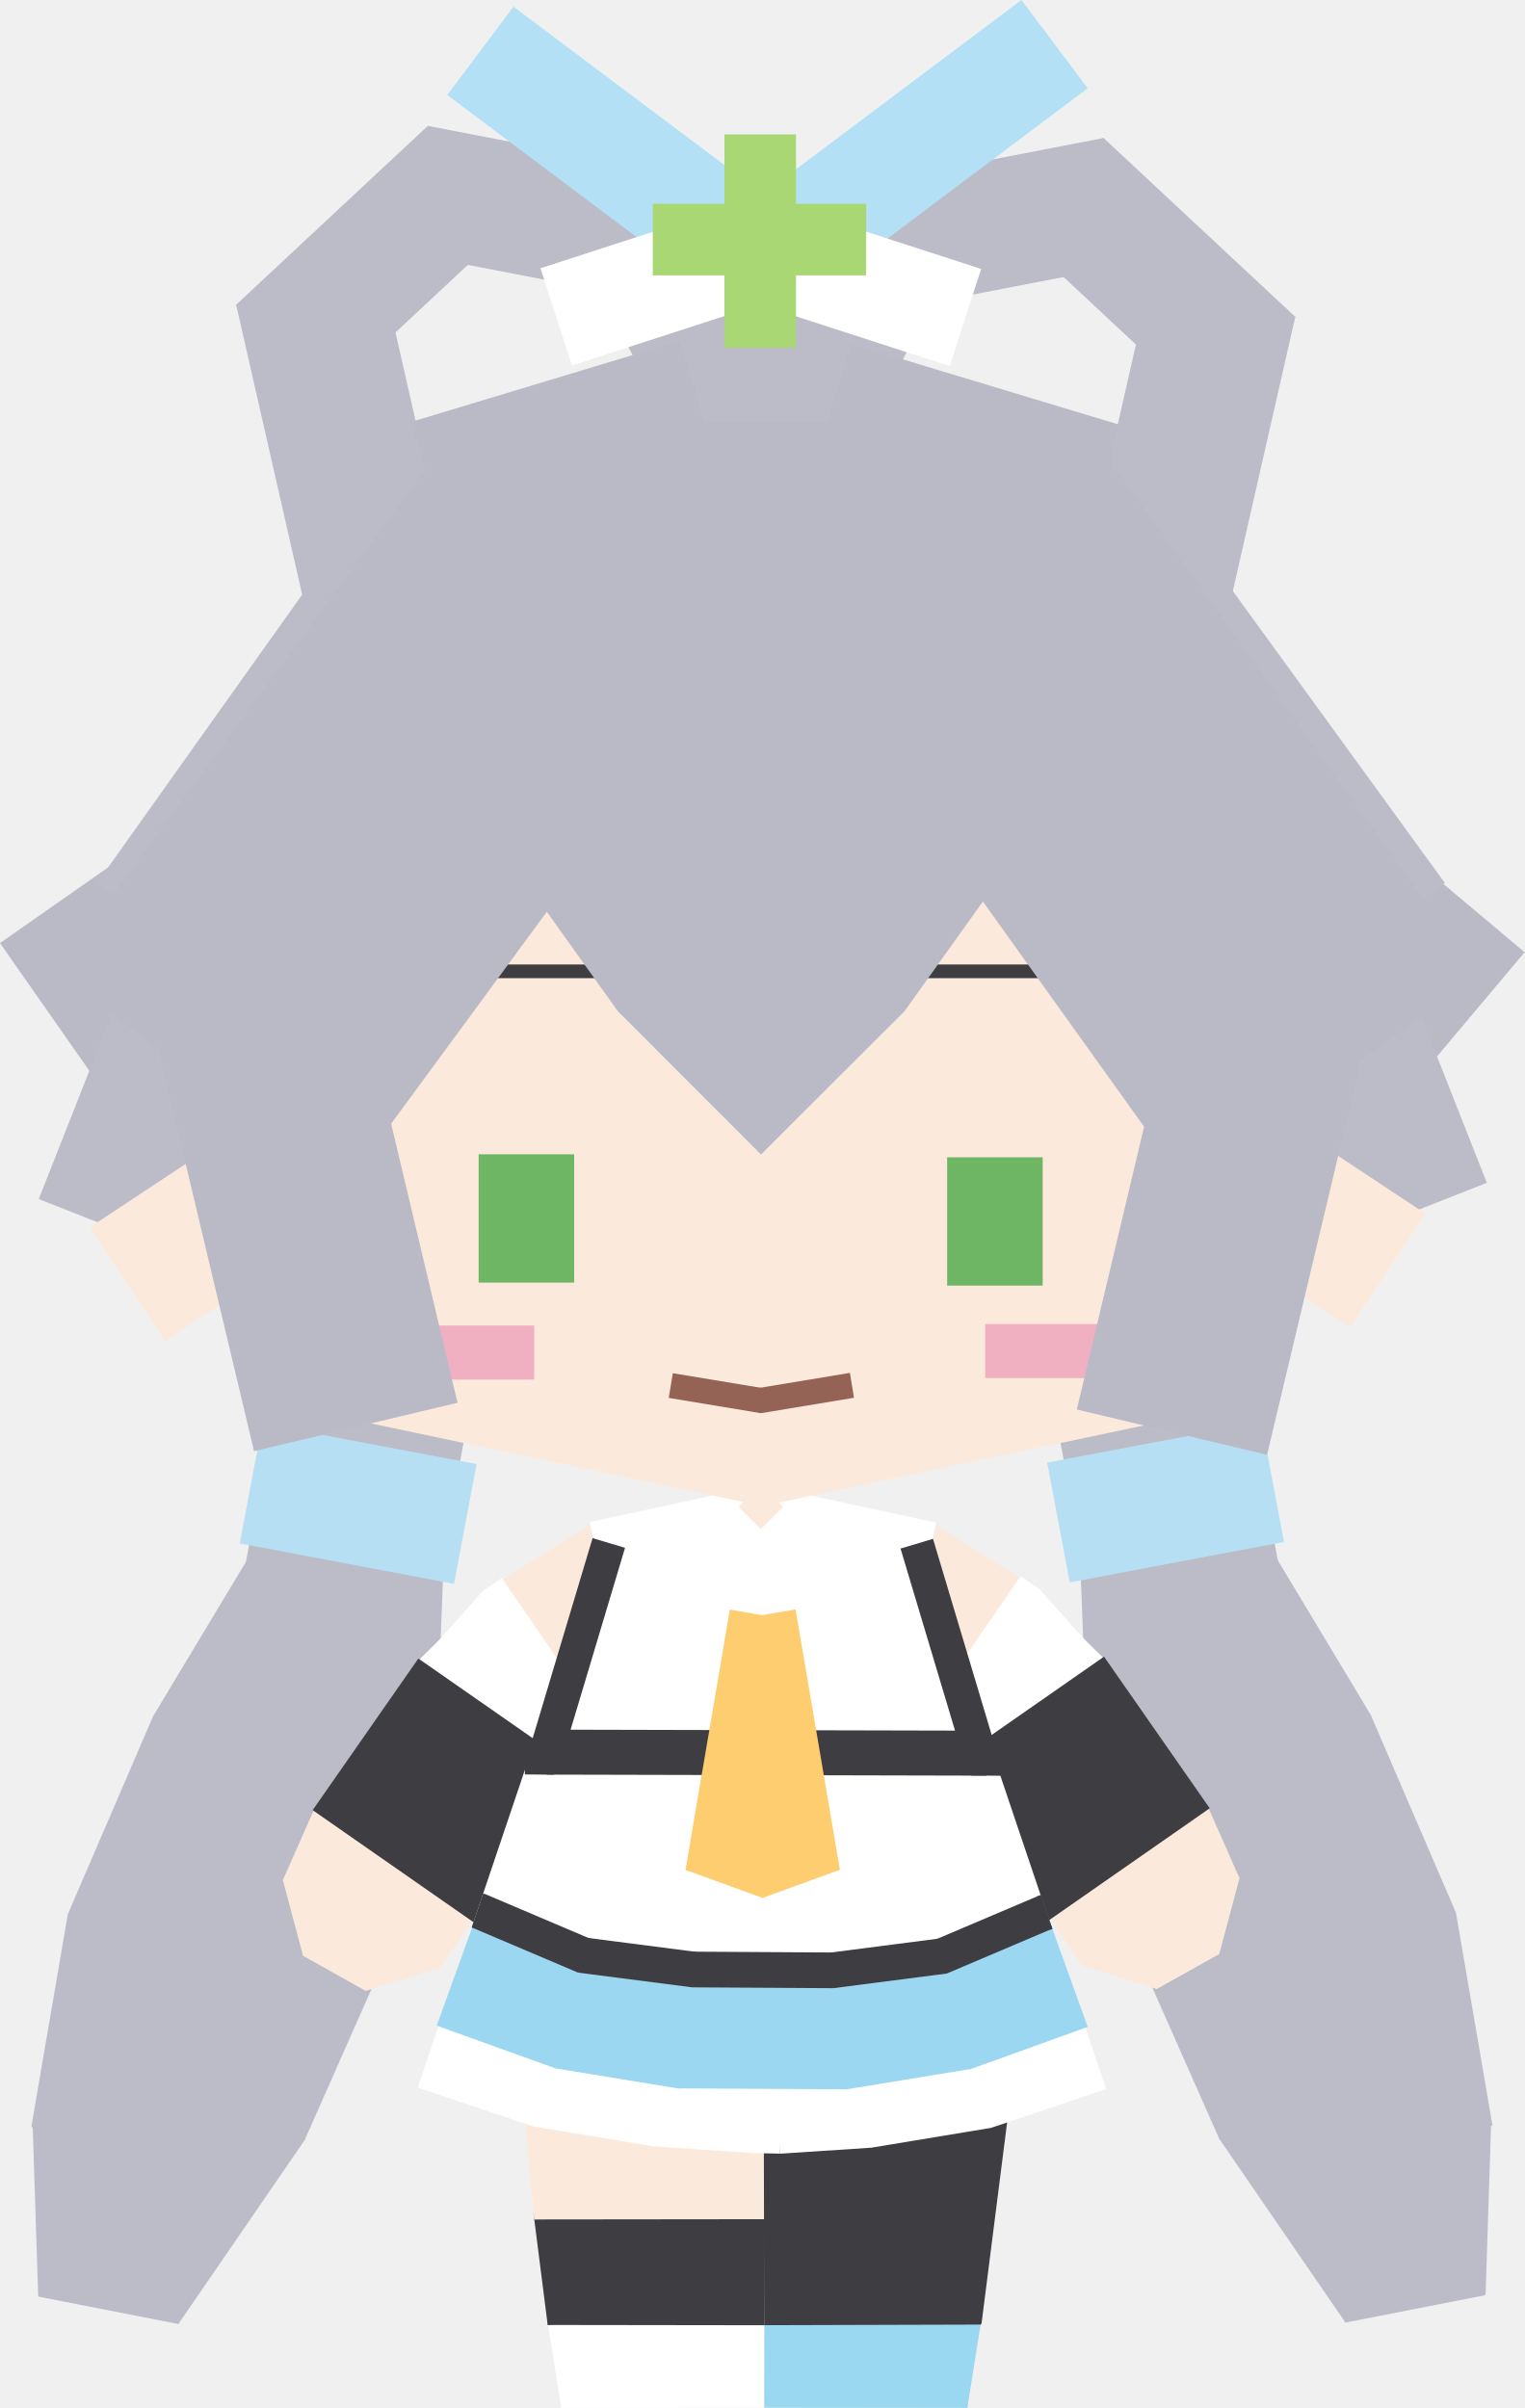
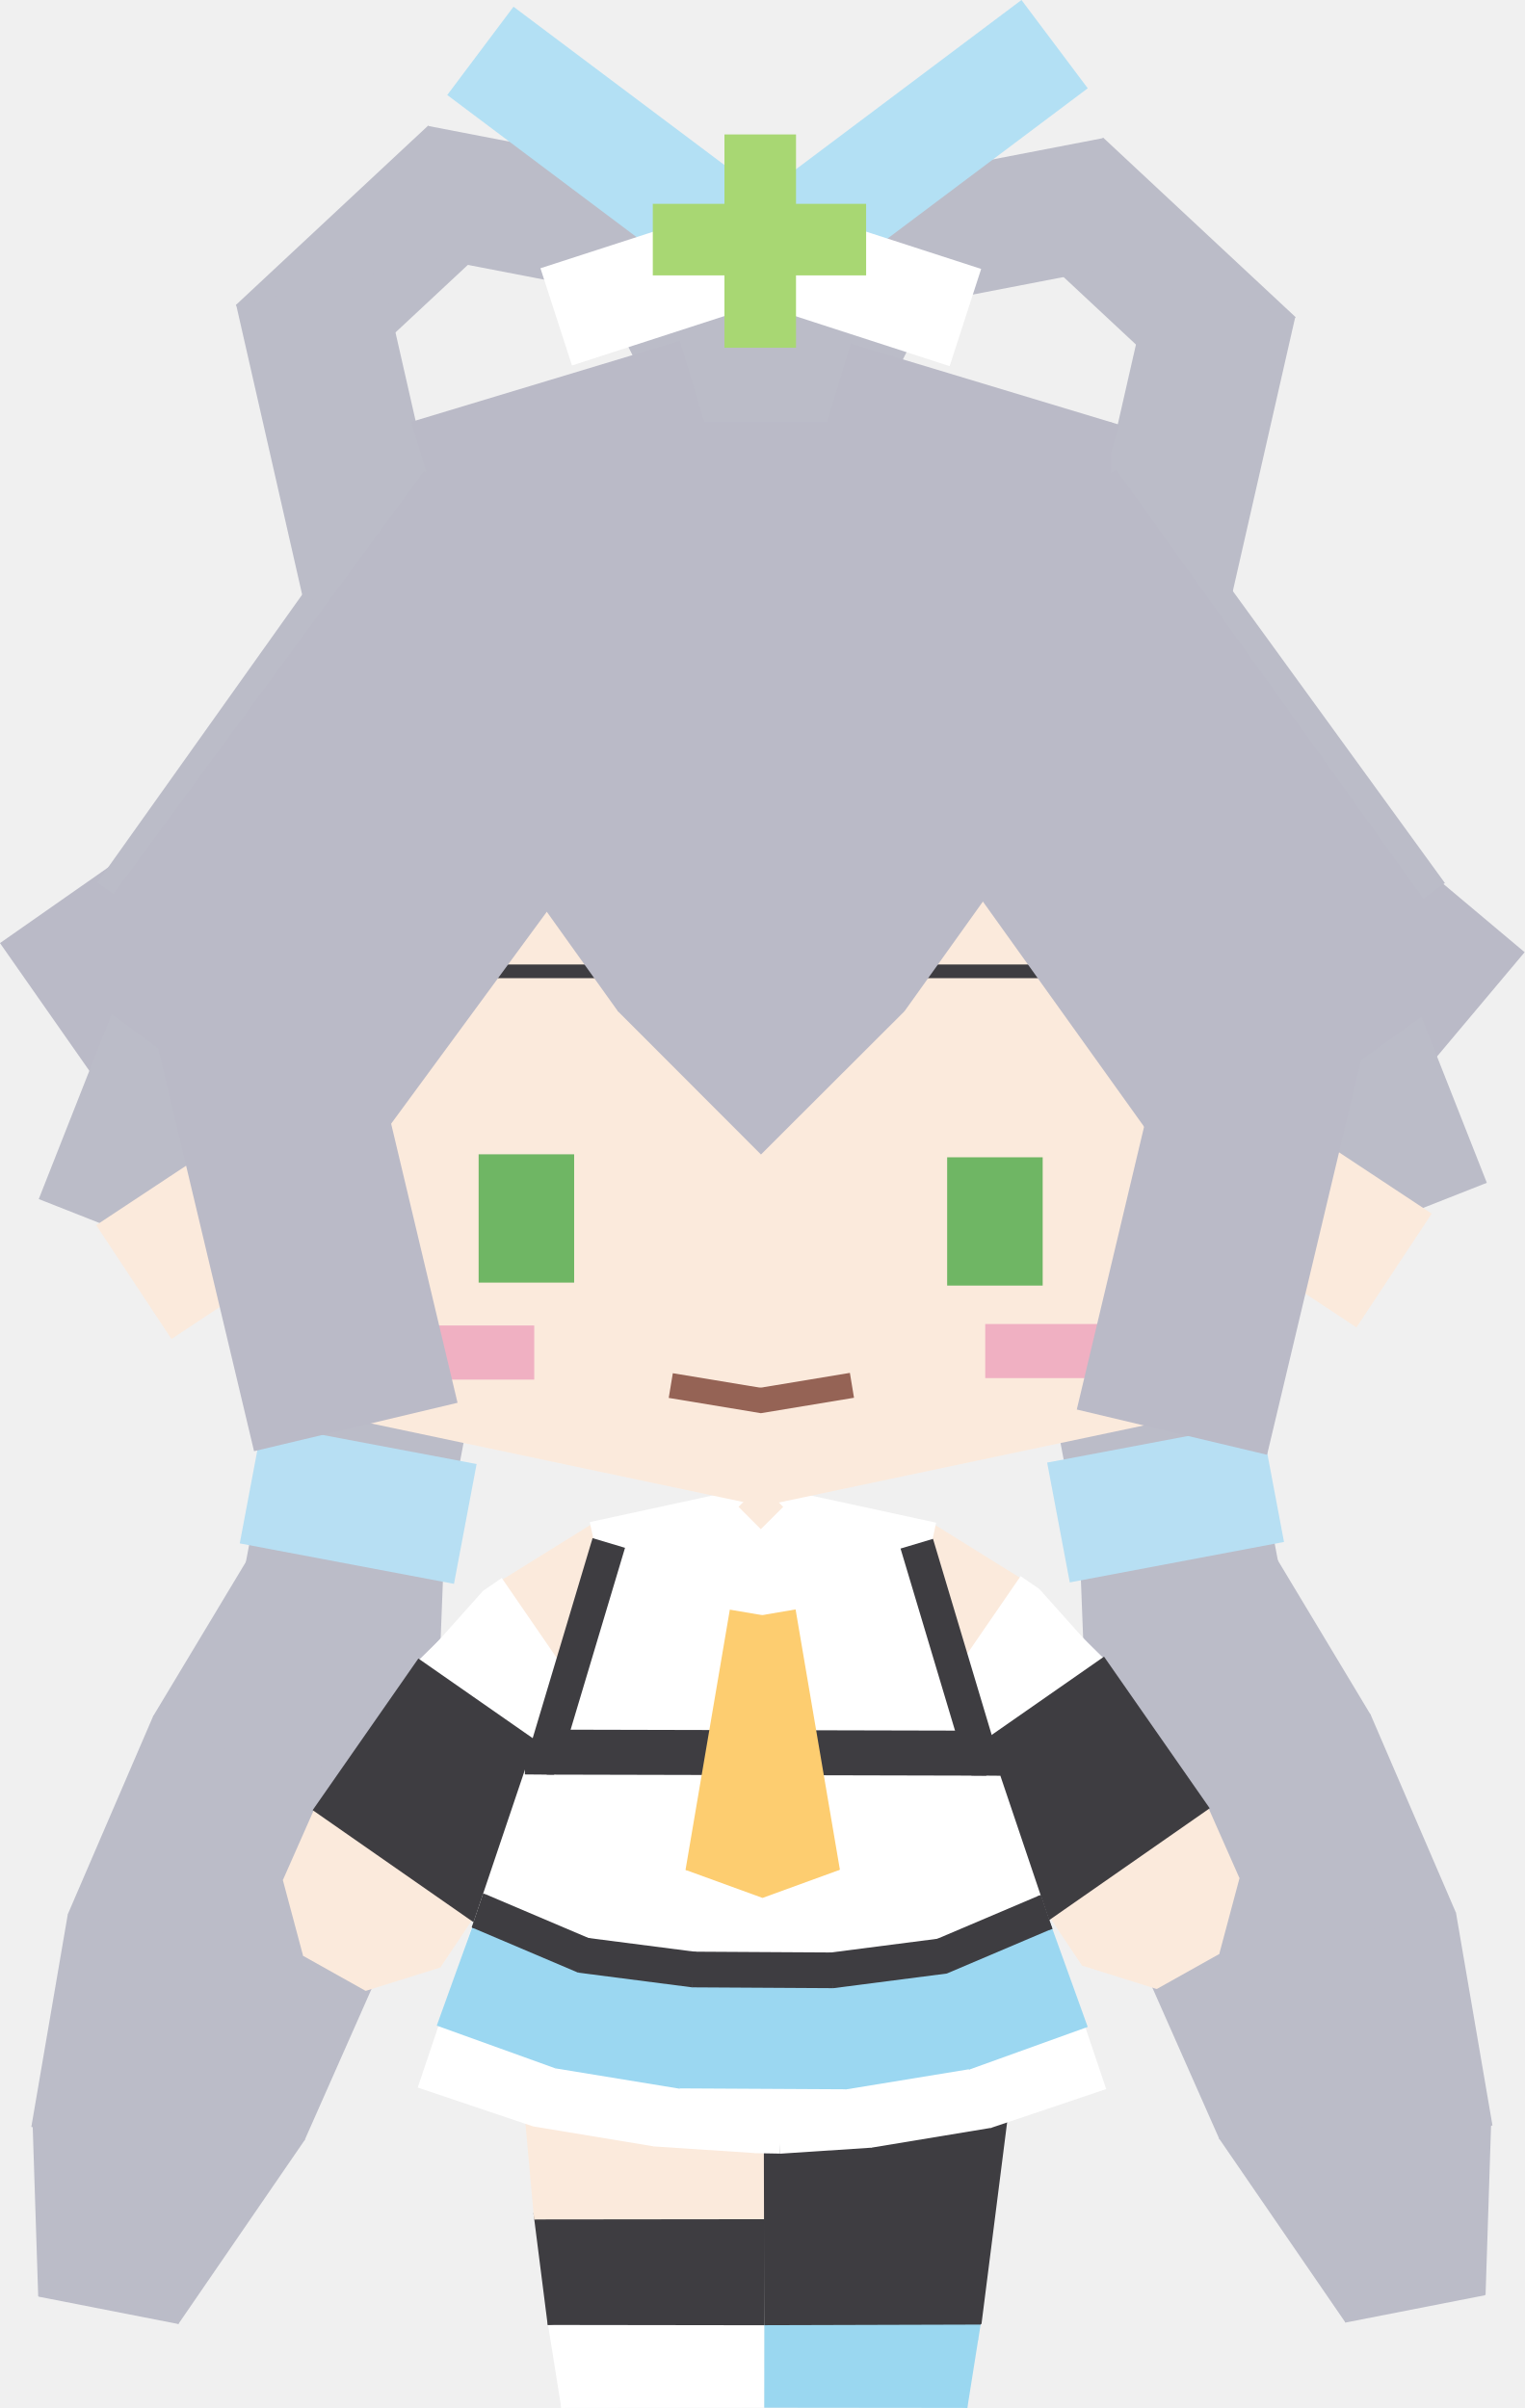
<svg xmlns="http://www.w3.org/2000/svg" width="33.79mm" height="53.378mm" viewBox="0 0 33.79 53.378" version="1.1" id="svg1" xml:space="preserve">
  <defs id="defs1" />
  <g id="layer24" style="display:inline" transform="translate(-15.27188,-42.22058)">
    <g id="layer13" style="display:inline">
      <rect style="display:inline;fill:#bbbcc8;fill-opacity:1;stroke-width:0.169" id="rect3-9-2-1-8-7" width="4.022" height="6.103" x="34.855" y="64.92" transform="rotate(10.69835)" ry="0" />
      <rect style="display:inline;fill:#bbbcc8;fill-opacity:1;stroke-width:0.18" id="rect3-9-2-1-8-7-6" width="4.276" height="6.488" x="34.627" y="70.03" transform="rotate(10.69835)" ry="0" />
      <rect style="display:inline;fill:#bbbcc8;fill-opacity:1;stroke-width:0.135" id="rect3-9-2-1-8-7-6-4" width="3.157" height="4.955" x="32.563" y="83.345" transform="matrix(0.9813435,0.1922629,-0.1792262,0.9838079,0,0)" ry="0" />
      <rect style="display:inline;fill:#bbbcc8;fill-opacity:1;stroke-width:0.135" id="rect3-9-2-1-8-7-6-4-0" width="3.157" height="4.955" x="65.76" y="60.518" transform="matrix(0.816765,0.5769705,-0.5660834,0.824348,0,0)" ry="0" />
      <rect style="display:inline;fill:#bbbcc8;fill-opacity:1;stroke-width:0.135" id="rect3-9-2-1-8-7-6-4-0-8" width="3.157" height="4.955" x="53.266" y="67.389" transform="matrix(0.9090412,0.4167062,-0.404609,0.9144898,0,0)" ry="0" />
      <rect style="display:inline;fill:#bbbcc8;fill-opacity:1;stroke-width:0.135" id="rect3-9-2-1-8-7-6-4-0-8-2" width="3.157" height="4.955" x="36.773" y="73.467" transform="matrix(0.9787513,0.2050507,-0.1920473,0.9813857,0,0)" ry="0" />
      <rect style="display:inline;fill:#bbbcc8;fill-opacity:1;stroke-width:0.092" id="rect3-9-2-1-8-7-6-4-0-8-2-6" width="2.142" height="3.363" x="25.934" y="75.534" transform="matrix(0.99864,0.05213678,-0.0388829,0.9992438,0,0)" ry="0" />
      <rect style="display:inline;fill:#bbbcc8;fill-opacity:1;stroke-width:0.223" id="rect3-9-2-1-8-7-6-4-5" width="5.122" height="8.323" x="40.386" y="71.066" transform="matrix(0.9547713,0.2973412,-0.273938,0.9617474,0,0)" ry="0" />
      <rect style="display:inline;fill:#bbbcc8;fill-opacity:1;stroke-width:0.109" id="rect3-9-2-1-8-7-6-4-5-4" width="2.511" height="4.081" x="57.365" y="53.699" transform="matrix(0.8442494,0.5359505,-0.515175,0.857085,0,0)" ry="0" />
      <rect style="display:inline;fill:#bbbcc8;fill-opacity:1;stroke-width:0.109" id="rect3-9-2-1-8-7-6-4-5-4-8" width="2.821" height="4.792" x="48.908" y="65.123" transform="matrix(0.9084985,0.4178881,-0.3955789,0.918432,0,0)" ry="0" />
      <rect style="display:inline;fill:#bbbcc8;fill-opacity:1;stroke-width:0.109" id="rect3-9-2-1-8-7-6-4-5-4-8-9" width="2.821" height="4.792" x="30.85" y="79.838" transform="matrix(0.9811926,0.1930314,-0.1690141,0.9856136,0,0)" ry="0" />
      <rect style="display:inline;fill:#bbbcc8;fill-opacity:1;stroke-width:0.084" id="rect3-9-2-1-8-7-6-4-5-4-8-9-2" width="2.364" height="3.767" x="13.099" y="89.509" transform="matrix(0.9999683,-0.00796054,0.03237641,0.9994757,0,0)" ry="0" />
      <rect style="opacity:1;fill:#b7dff3;fill-opacity:1;stroke-width:0.271" id="rect7" width="4.832" height="2.703" x="34.412" y="68.582" transform="rotate(10.69464)" />
      <circle style="display:inline;opacity:0;fill:#3e3d41;stroke-width:0.265" id="path1-8" cx="24.411" cy="70.591" r="0.07" />
    </g>
    <g id="layer15" style="display:inline">
      <rect style="display:inline;fill:#bbbcc8;fill-opacity:1;stroke-width:0.169" id="rect3-9-2-1-8-7-4" width="4.022" height="6.103" x="-28.349" y="76.828" transform="matrix(-0.9826181,0.1856383,0.1856383,0.9826181,0,0)" ry="0" />
      <rect style="display:inline;fill:#bbbcc8;fill-opacity:1;stroke-width:0.18" id="rect3-9-2-1-8-7-6-6" width="4.276" height="6.488" x="-28.577" y="81.938" transform="matrix(-0.9826181,0.1856383,0.1856383,0.9826181,0,0)" ry="0" />
      <rect style="display:inline;fill:#bbbcc8;fill-opacity:1;stroke-width:0.135" id="rect3-9-2-1-8-7-6-4-1" width="3.157" height="4.955" x="-30.722" y="95.68" transform="matrix(-0.9813435,0.1922629,0.1792262,0.9838079,0,0)" ry="0" />
      <rect style="display:inline;fill:#bbbcc8;fill-opacity:1;stroke-width:0.135" id="rect3-9-2-1-8-7-6-4-0-82" width="3.157" height="4.955" x="12.718" y="97.603" transform="matrix(-0.816765,0.5769705,0.5660834,0.824348,0,0)" ry="0" />
      <rect style="display:inline;fill:#bbbcc8;fill-opacity:1;stroke-width:0.135" id="rect3-9-2-1-8-7-6-4-0-8-1" width="3.157" height="4.955" x="-5.569" y="94.163" transform="matrix(-0.9090412,0.4167062,0.404609,0.9144898,0,0)" ry="0" />
      <rect style="display:inline;fill:#bbbcc8;fill-opacity:1;stroke-width:0.135" id="rect3-9-2-1-8-7-6-4-0-8-2-1" width="3.157" height="4.955" x="-26.358" y="86.625" transform="matrix(-0.9787513,0.2050507,0.1920473,0.9813857,0,0)" ry="0" />
      <rect style="display:inline;fill:#bbbcc8;fill-opacity:1;stroke-width:0.092" id="rect3-9-2-1-8-7-6-4-0-8-2-6-9" width="2.142" height="3.363" x="-38.34" y="78.856" transform="matrix(-0.99864,0.05213678,0.0388829,0.9992438,0,0)" ry="0" />
      <rect style="display:inline;fill:#bbbcc8;fill-opacity:1;stroke-width:0.223" id="rect3-9-2-1-8-7-6-4-5-7" width="5.122" height="8.323" x="-21.497" y="90.165" transform="matrix(-0.9547713,0.2973412,0.273938,0.9617474,0,0)" ry="0" />
      <rect style="display:inline;fill:#bbbcc8;fill-opacity:1;stroke-width:0.109" id="rect3-9-2-1-8-7-6-4-5-4-6" width="2.511" height="4.081" x="2.208" y="88.153" transform="matrix(-0.8442494,0.5359505,0.515175,0.857085,0,0)" ry="0" />
      <rect style="display:inline;fill:#bbbcc8;fill-opacity:1;stroke-width:0.109" id="rect3-9-2-1-8-7-6-4-5-4-8-2" width="2.821" height="4.792" x="-10.192" y="91.979" transform="matrix(-0.9084985,0.4178881,0.3955789,0.918432,0,0)" ry="0" />
      <rect style="display:inline;fill:#bbbcc8;fill-opacity:1;stroke-width:0.109" id="rect3-9-2-1-8-7-6-4-5-4-8-9-9" width="2.821" height="4.792" x="-32.565" y="92.226" transform="matrix(-0.9811926,0.1930314,0.1690141,0.9856136,0,0)" ry="0" />
      <rect style="display:inline;fill:#bbbcc8;fill-opacity:1;stroke-width:0.084" id="rect3-9-2-1-8-7-6-4-5-4-8-9-2-5" width="2.364" height="3.767" x="-51.201" y="88.965" transform="matrix(-0.9999683,-0.00796054,-0.03237641,0.9994757,0,0)" ry="0" />
      <rect style="fill:#b7dff3;fill-opacity:1;stroke-width:0.271" id="rect7-2" width="4.832" height="2.703" x="-28.792" y="80.486" transform="matrix(-0.9826301,0.1855747,0.1855747,0.9826301,0,0)" />
      <circle style="opacity:0;fill:#3e3d41;stroke-width:0.265" id="path1" cx="39.95" cy="70.591" r="0.07" />
    </g>
    <g id="layer20" transform="translate(-0.2572469,-0.3274052)" style="display:inline">
      <rect style="display:inline;fill:#fbeadc;fill-opacity:1;stroke-width:0.052" id="rect2-7" width="2.181" height="1.737" x="53.988" y="66.485" transform="rotate(23.84642)" />
      <rect style="display:inline;fill:#fbeadc;fill-opacity:1;stroke-width:0.052" id="rect2-7-8" width="2.188" height="1.742" x="-0.68" y="86.996" transform="rotate(-14.95834)" />
      <rect style="display:inline;fill:#fbeadc;fill-opacity:1;stroke-width:0.052" id="rect2-7-5" width="2.181" height="1.737" x="-89.781" y="-3.365" transform="rotate(-107.3988)" />
      <rect style="display:inline;fill:#fbeadc;fill-opacity:1;stroke-width:0.052" id="rect2-7-7" width="2.738" height="2.643" x="79.947" y="16.032" transform="rotate(58.12373)" />
      <rect style="display:inline;fill:#fbeadc;fill-opacity:1;stroke-width:0.052" id="rect2-7-7-3" width="1.888" height="0.737" x="-64.006" y="-53.554" transform="rotate(-150.9124)" />
      <rect style="display:inline;fill:#fbeadc;fill-opacity:1;stroke-width:0.052" id="rect2-7-7-3-8" width="1.447" height="1.229" x="-82.331" y="17.322" transform="rotate(-98.4773)" />
      <rect style="display:inline;fill:#fbeadc;fill-opacity:1;stroke-width:0.052" id="rect2-7-7-0" width="2.738" height="2.643" x="-48.914" y="-70.638" transform="matrix(0.5828557,-0.8125756,-0.8125756,-0.5828557,0,0)" />
      <rect style="display:inline;fill:#ffffff;fill-opacity:1;stroke-width:0.072" id="rect9-6-5-5-3-9-5-3-5-6" width="1.833" height="3.876" x="-38.001" y="73.937" transform="rotate(-44.57185)" ry="0" />
      <rect style="display:inline;fill:#ffffff;fill-opacity:1;stroke-width:0.072" id="rect9-6-5-5-3-9-5-3-5-6-30" width="1.273" height="0.734" x="-52.211" y="68.442" transform="rotate(-56.06203)" ry="0" />
      <rect style="display:inline;fill:#ffffff;fill-opacity:1;stroke-width:0.072" id="rect9-6-5-5-3-9-5-3-5-6-3" width="4.066" height="0.506" x="-83.046" y="-22.48" transform="rotate(-124.5178)" ry="0" />
      <rect style="display:inline;fill:#ffffff;fill-opacity:1;stroke-width:0.095" id="rect9-6-5-5-3-9-5-3-5-6-3-3" width="1.476" height="1.629" x="-72.873" y="-42.195" transform="rotate(-138.2355)" ry="0" />
      <rect style="display:inline;fill:#fbeadc;fill-opacity:1;stroke-width:0.052" id="rect2-7-8-4" width="2.188" height="1.742" x="-68.942" y="-57.532" transform="rotate(-146.2036)" />
      <rect style="display:inline;fill:#fbeadc;fill-opacity:1;stroke-width:0.048" id="rect2-7-8-3" width="1.977" height="1.586" x="-64.07" y="61.397" transform="rotate(-60.74099)" />
      <rect style="display:inline;fill:#3e3d41;fill-opacity:1;stroke-width:0.266" id="rect10-1-49" width="4.353" height="4.097" x="-70.047" y="-54.987" transform="rotate(-145.128)" />
      <ellipse style="display:inline;opacity:0;fill:#9ad7f0;fill-opacity:1;stroke-width:0.265" id="pivot_arm_left" cx="29.735" cy="77.127" transform="translate(0.2572469,0.3274052)" rx="0.152" ry="0.152" />
    </g>
    <g id="layer21" style="display:inline">
      <rect style="display:inline;fill:#fbeadc;fill-opacity:1;stroke-width:0.052" id="rect2-7-1" width="2.181" height="1.737" x="-5.193" y="92.24" transform="matrix(-0.9146325,0.4042864,0.4042864,0.9146325,0,0)" />
      <rect style="display:inline;fill:#fbeadc;fill-opacity:1;stroke-width:0.052" id="rect2-7-8-45" width="2.188" height="1.742" x="-62.939" y="69.98" transform="matrix(-0.9661138,-0.2581166,-0.2581166,0.9661138,0,0)" />
      <rect style="display:inline;fill:#fbeadc;fill-opacity:1;stroke-width:0.052" id="rect2-7-5-6" width="2.181" height="1.737" x="-70.13" y="-64.843" transform="matrix(0.2990213,-0.9542464,-0.9542464,-0.2990213,0,0)" />
      <rect style="display:inline;fill:#fbeadc;fill-opacity:1;stroke-width:0.052" id="rect2-7-7-2" width="2.738" height="2.643" x="45.55" y="70.645" transform="matrix(-0.5280867,0.8491905,0.8491905,0.5280867,0,0)" />
      <rect style="display:inline;fill:#fbeadc;fill-opacity:1;stroke-width:0.052" id="rect2-7-7-3-0" width="1.888" height="0.737" x="-7.425" y="-84.608" transform="matrix(0.8738778,-0.4861457,-0.4861457,-0.8738778,0,0)" />
      <rect style="display:inline;fill:#fbeadc;fill-opacity:1;stroke-width:0.052" id="rect2-7-7-0-5" width="2.738" height="2.643" x="-86.233" y="-17.978" transform="rotate(-125.6517)" />
      <rect style="display:inline;fill:#ffffff;fill-opacity:1;stroke-width:0.072" id="rect9-6-5-5-3-9-5-3-5-6-6" width="1.833" height="3.876" x="-83.72" y="28.378" transform="matrix(-0.7123709,-0.7018032,-0.7018032,0.7123709,0,0)" ry="0" />
      <rect style="display:inline;fill:#ffffff;fill-opacity:1;stroke-width:0.072" id="rect9-6-5-5-3-9-5-3-5-6-30-6" width="1.273" height="0.734" x="-87.938" y="14.69" transform="matrix(-0.558295,-0.8296425,-0.8296425,0.558295,0,0)" ry="0" />
      <rect style="display:inline;fill:#ffffff;fill-opacity:1;stroke-width:0.072" id="rect9-6-5-5-3-9-5-3-5-6-3-6" width="4.066" height="0.506" x="-46.169" y="-75.45" transform="matrix(0.5666618,-0.8239505,-0.8239505,-0.5666618,0,0)" ry="0" />
      <rect style="display:inline;fill:#ffffff;fill-opacity:1;stroke-width:0.095" id="rect9-6-5-5-3-9-5-3-5-6-3-3-7" width="1.476" height="1.629" x="-24.486" y="-84.909" transform="matrix(0.7458884,-0.666071,-0.666071,-0.7458884,0,0)" ry="0" />
      <rect style="display:inline;fill:#fbeadc;fill-opacity:1;stroke-width:0.052" id="rect2-7-8-4-6" width="2.188" height="1.742" x="-15.101" y="-93.126" transform="matrix(0.8310193,-0.5562436,-0.5562436,-0.8310193,0,0)" />
      <rect style="display:inline;fill:#fbeadc;fill-opacity:1;stroke-width:0.048" id="rect2-7-8-3-7" width="1.977" height="1.586" x="-95.294" y="4.909" transform="matrix(-0.4887584,-0.8724192,-0.8724192,0.4887584,0,0)" />
      <rect style="fill:#3e3d41;fill-opacity:1;stroke-width:0.266" id="rect10-1-49-7" width="4.353" height="4.097" x="-16.884" y="-91.586" transform="matrix(0.8204317,-0.5717446,-0.5717446,-0.8204317,0,0)" />
      <ellipse style="opacity:0;fill:#9ad7f0;fill-opacity:1;stroke-width:0.203" id="pivot_arm_right" cx="34.475" cy="77.063" rx="0.13" ry="0.13" />
      <rect style="display:inline;fill:#fbeadc;fill-opacity:1;stroke-width:0.052" id="rect2-7-7-3-8-5" width="1.447" height="1.229" x="71.002" y="45.234" transform="matrix(-0.1474175,0.9890743,0.9890743,0.1474175,0,0)" />
    </g>
    <g id="layer22" style="display:inline">
      <rect style="display:inline;fill:#ffffff;fill-opacity:1;stroke-width:0.078" id="rect9-6-5-5-3-9-5-3-5-6-2" width="1.862" height="4.5" x="-95.625" y="27.583" transform="matrix(-0.00135437,-0.9999991,0.9999995,-0.00103653,0,0)" ry="0" />
      <rect style="display:inline;fill:#ffffff;fill-opacity:1;stroke-width:0.08" id="rect9-6-5-5-3-9-5-3-5-6-2-9" width="1.971" height="1.545" x="-14.35" y="-98.764" transform="matrix(-0.9875956,0.1570186,-0.1568016,-0.9876301,0,0)" ry="0" />
      <rect style="display:inline;fill:#ffffff;fill-opacity:1;stroke-width:0.015" id="rect9-6-5-5-3-9-5-3-5-6-2-9-5" width="0.359" height="0.465" x="-12.737" y="-97.236" transform="matrix(-0.9875956,0.1570186,-0.1568016,-0.9876301,0,0)" ry="0" />
      <rect style="display:inline;fill:#3e3d41;fill-opacity:1;stroke-width:0.212" id="rect10-1-49-4" width="4.799" height="2.358" x="-32.67" y="-93.722" transform="matrix(-0.9999991,-0.00132855,0.00487604,-0.9999881,0,0)" />
      <rect style="display:inline;fill:#3e3d41;fill-opacity:1;stroke-width:0.082" id="rect10-1-49-4-3" width="0.736" height="2.499" x="-16.104" y="-96.348" transform="matrix(-0.9929564,0.1184806,-0.1261135,-0.9920158,0,0)" />
      <rect style="display:inline;fill:#fbeadc;fill-opacity:1;stroke-width:0.103" id="rect2-7-8-3-78" width="5.099" height="2.811" x="26.909" y="88.638" transform="matrix(0.9999994,-0.00110605,0.00234388,0.9999972,0,0)" />
      <rect style="display:inline;fill:#fbeadc;fill-opacity:1;stroke-width:0.04" id="rect2-7-8-3-78-9" width="0.763" height="2.798" x="18.793" y="91.019" transform="matrix(0.9942169,-0.1073911,0.08979925,0.9959599,0,0)" />
      <circle style="display:inline;opacity:0;fill:#9ad7f0;fill-opacity:1;stroke-width:0.265" id="path15" cx="30.1" cy="87.1" r="0.1" />
    </g>
    <g id="layer23" style="display:inline">
      <rect style="display:inline;fill:#9ad7f0;fill-opacity:1;stroke-width:0.078" id="rect9-6-5-5-3-9-5-3-5-6-2-4" width="1.862" height="4.5" x="-95.558" y="-36.84" transform="matrix(0.00135437,-0.9999991,-0.9999995,-0.00103653,0,0)" ry="0" />
      <rect style="display:inline;fill:#9ad7f0;fill-opacity:1;stroke-width:0.08" id="rect9-6-5-5-3-9-5-3-5-6-2-9-53" width="1.971" height="1.545" x="49.276" y="-88.648" transform="matrix(0.9875956,0.1570186,0.1568016,-0.9876301,0,0)" ry="0" />
      <rect style="display:inline;fill:#9ad7f0;fill-opacity:1;stroke-width:0.015" id="rect9-6-5-5-3-9-5-3-5-6-2-9-5-0" width="0.359" height="0.465" x="50.889" y="-87.12" transform="matrix(0.9875956,0.1570186,0.1568016,-0.9876301,0,0)" ry="0" />
      <rect style="display:inline;fill:#3e3d41;fill-opacity:1;stroke-width:0.315" id="rect10-1-49-4-8" width="4.799" height="5.182" x="32.002" y="-93.857" transform="matrix(0.9999957,-0.00291962,-0.00221881,-0.9999975,0,0)" />
      <rect style="display:inline;fill:#3e3d41;fill-opacity:1;stroke-width:0.082" id="rect10-1-49-4-3-9" width="0.841" height="5.168" x="47.711" y="-88.694" transform="matrix(0.9929564,0.1184806,0.1261135,-0.9920158,0,0)" />
      <circle style="opacity:0;fill:#9ad7f0;fill-opacity:1;stroke-width:0.265" id="path16" cx="34.3" cy="87.1" r="0.1" />
    </g>
    <g id="layer18" style="display:inline">
      <g id="layer25" style="display:inline">
        <rect style="display:inline;opacity:1;fill:#ffffff;fill-opacity:1;stroke-width:0.273" id="rect9" width="7.541" height="12.568" x="28.377" y="76.349" />
        <rect style="display:inline;fill:#ffffff;fill-opacity:1;stroke-width:0.06" id="rect9-6" width="3.885" height="1.553" x="11.603" y="80.242" transform="rotate(-12.23386)" />
        <rect style="display:inline;fill:#ffffff;fill-opacity:1;stroke-width:0.06" id="rect9-6-5" width="3.966" height="1.576" x="47.335" y="-68.192" transform="matrix(0.9772908,0.2119024,0.2119024,-0.9772908,0,0)" />
        <rect style="display:inline;fill:#ffffff;fill-opacity:1;stroke-width:0.126" id="rect9-6-5-5" width="11.478" height="3.731" x="-74.668" y="-55.257" transform="matrix(0.3195941,-0.9475545,-0.9475545,-0.3195941,0,0)" />
        <rect style="display:inline;fill:#ffffff;fill-opacity:1;stroke-width:0.126" id="rect9-6-5-5-5" width="11.478" height="3.731" x="83.76" y="-9.406" transform="rotate(71.36162)" />
        <rect style="display:inline;fill:#ffffff;fill-opacity:1;stroke-width:0.072" id="rect9-6-5-5-3-9-5" width="2.702" height="1.385" x="-54.204" y="74.645" transform="matrix(-0.947655,-0.3192962,-0.3192962,0.947655,0,0)" ry="0" />
        <rect style="display:inline;fill:#ffffff;fill-opacity:1;stroke-width:0.072" id="rect9-6-5-5-3-9-5-3" width="2.708" height="1.388" x="-44.021" y="82.347" transform="matrix(-0.9865819,-0.1632672,-0.1632672,0.9865819,0,0)" ry="0" />
        <rect style="display:inline;fill:#ffffff;fill-opacity:1;stroke-width:0.071" id="rect9-6-5-5-3-9-5-3-0" width="2.257" height="1.323" x="-37.852" y="86.324" transform="matrix(-0.9978328,-0.0658009,-0.0658009,0.9978328,0,0)" ry="0" />
        <rect style="display:inline;fill:#ffffff;fill-opacity:1;stroke-width:0.033" id="rect9-6-5-5-3-9-5-3-0-1" width="0.569" height="1.148" x="-32.686" y="88.221" transform="matrix(-0.9998367,-0.01807164,-0.00133288,0.9999991,0,0)" ry="0" />
        <rect style="display:inline;fill:#ffffff;fill-opacity:1;stroke-width:0.072" id="rect9-6-5-5-3-9-5-7" width="2.702" height="1.385" x="6.737" y="95.214" transform="rotate(-18.62037)" ry="0" />
        <rect style="display:inline;fill:#ffffff;fill-opacity:1;stroke-width:0.072" id="rect9-6-5-5-3-9-5-3-5" width="2.702" height="1.385" x="19.455" y="92.884" transform="rotate(-9.396587)" ry="0" />
        <rect style="display:inline;fill:#ffffff;fill-opacity:1;stroke-width:0.072" id="rect9-6-5-5-3-9-5-3-0-3" width="2.039" height="1.574" x="26.57" y="90.335" transform="rotate(-3.772841)" ry="0" />
        <rect style="display:inline;fill:#fbeadc;fill-opacity:1;stroke-width:0.045" id="rect2-3-8-3" height="0.7" x="-31" y="-76.587" transform="matrix(0.7080416,-0.7061707,-0.7061707,-0.7080416,0,0)" width="0.7" />
      </g>
      <g id="layer29" style="display:inline">
        <rect style="opacity:1;fill:#9bd7f1;fill-opacity:1;stroke-width:0.265" id="rect13" width="2.795" height="2.483" x="53.009" y="71.022" transform="rotate(19.81602)" />
        <rect style="display:inline;fill:#9bd7f1;fill-opacity:1;stroke-width:0.265" id="rect13-4" width="2.795" height="2.483" x="41.449" y="79.971" transform="rotate(9.301333)" />
        <rect style="display:inline;fill:#9bd7f1;fill-opacity:1;stroke-width:0.265" id="rect13-7" width="2.795" height="2.483" x="-7.503" y="92.857" transform="matrix(-0.940786,0.339001,0.339001,0.940786,0,0)" />
        <rect style="display:inline;fill:#9bd7f1;fill-opacity:1;stroke-width:0.265" id="rect13-4-05" width="2.795" height="2.483" x="-22.051" y="90.388" transform="matrix(-0.986852,0.1616268,0.1616268,0.986852,0,0)" />
        <rect style="display:inline;fill:#9bd7f1;fill-opacity:1;stroke-width:0.304" id="rect13-4-0" width="3.688" height="2.477" x="31.177" y="85.87" transform="matrix(0.999985,0.00547605,-0.00957788,0.9999541,0,0)" />
      </g>
      <g id="layer26" style="display:inline">
        <rect style="opacity:1;fill:#3e3d41;fill-opacity:1;stroke-width:0.265" id="rect10" width="0.751" height="5.234" x="49.089" y="64.971" transform="rotate(16.65753)" />
        <rect style="display:inline;fill:#3e3d41;fill-opacity:1;stroke-width:0.265" id="rect10-8" width="0.751" height="5.234" x="11.81" y="-88.668" transform="matrix(0.9580352,-0.2866505,-0.2866505,-0.9580352,0,0)" />
        <rect style="display:inline;fill:#3e3d41;fill-opacity:1;stroke-width:0.416" id="rect10-8-1" width="0.997" height="9.744" x="80.497" y="-37.747" transform="matrix(-0.00753584,0.9999716,-0.9999972,-0.00237769,0,0)" />
        <rect style="display:inline;fill:#3e3d41;fill-opacity:1;stroke-width:0.051" id="rect10-8-1-3" width="0.225" height="0.649" x="81.111" y="-27.735" transform="matrix(-0.00222064,0.9999975,-0.9999674,-0.00806874,0,0)" />
        <rect style="display:inline;fill:#3e3d41;fill-opacity:1;stroke-width:0.052" id="rect10-8-1-3-8" width="0.237" height="0.649" x="81.027" y="-37.623" transform="matrix(-0.00210727,0.9999978,-0.9999638,-0.00850279,0,0)" />
        <rect style="display:inline;fill:#3e3d41;fill-opacity:1;stroke-width:0.266" id="rect10-1" width="0.797" height="2.559" x="-68.116" y="56.906" transform="rotate(-66.97492)" />
        <rect style="display:inline;fill:#3e3d41;fill-opacity:1;stroke-width:0.043" id="rect10-1-6" width="0.07" height="0.794" x="-51.662" y="-72.22" transform="rotate(-161.3082)" />
        <rect style="display:inline;fill:#3e3d41;fill-opacity:1;stroke-width:0.043" id="rect10-1-6-3" width="0.07" height="0.794" x="-9.328" y="92.071" transform="matrix(-0.9472563,0.3204771,0.3204771,0.9472563,0,0)" />
        <rect style="display:inline;fill:#3e3d41;fill-opacity:1;stroke-width:0.265" id="rect10-1-4" width="0.791" height="2.541" x="-81.65" y="38.847" transform="rotate(-82.65161)" />
        <rect style="display:inline;fill:#3e3d41;fill-opacity:1;stroke-width:0.294" id="rect10-1-4-5" width="0.791" height="3.136" x="-86.094" y="31.37" transform="matrix(0.00889827,-0.9999604,0.9999829,0.00584227,0,0)" />
        <rect style="display:inline;fill:#3e3d41;fill-opacity:1;stroke-width:0.265" id="rect10-1-9" width="0.791" height="2.541" x="-93.3" y="-2.286" transform="matrix(-0.3911339,-0.9203338,-0.9203338,0.3911339,0,0)" />
        <rect style="display:inline;fill:#3e3d41;fill-opacity:1;stroke-width:0.265" id="rect10-1-4-2" width="0.791" height="2.541" x="-89.899" y="-24.968" transform="matrix(-0.1279023,-0.9917868,-0.9917868,0.1279023,0,0)" />
      </g>
      <g id="layer27" style="display:inline">
        <g id="layer3" style="display:inline">
          <rect style="display:inline;fill:#fdcd70;fill-opacity:1;stroke-width:0.173" id="rect11-2" width="1.28" height="5.851" x="18.085" y="82.314" transform="rotate(-9.661328)" />
          <rect style="display:inline;fill:#fdcd70;fill-opacity:1;stroke-width:0.173" id="rect11-2-8" width="1.28" height="5.851" x="44.075" y="-77.37" transform="matrix(0.985817,0.167824,0.167824,-0.985817,1.2083334e-7,5.6250001e-7)" />
          <rect style="display:inline;fill:#fdcd70;fill-opacity:1;stroke-width:0.117" id="rect11-2-8-4" width="1.28" height="2.664" x="34.348" y="-83.643" transform="matrix(0.9999748,0.00709015,0.03420023,-0.999415,1.2083334e-7,5.6250001e-7)" />
          <rect style="display:inline;fill:#fdcd70;fill-opacity:1;stroke-width:0.077" id="rect11-2-8-4-2" width="0.842" height="1.815" x="89.403" y="-1.049" transform="matrix(0.3674213,0.9300546,0.9396747,-0.3420693,1.2083334e-7,5.6250001e-7)" />
          <rect style="display:inline;fill:#fdcd70;fill-opacity:1;stroke-width:0.077" id="rect11-2-8-4-2-7" width="0.84" height="1.81" x="-68.227" y="59.103" transform="matrix(0.3674213,-0.9300546,0.9396747,0.3420693,1.2083334e-7,5.6250001e-7)" />
          <circle style="opacity:0;fill:#3e3d41;stroke-width:0.265" id="path2" cx="32.159" cy="-77.758" transform="scale(1,-1)" r="0.1" />
        </g>
        <rect style="display:none;opacity:1;fill:#3e3d41;fill-opacity:1;stroke-width:0.176" id="rect11" width="1.329" height="1.959" x="13.315" y="81.329" transform="rotate(-12.67931)" />
        <rect style="display:none;fill:#3e3d41;fill-opacity:1;stroke-width:0.176" id="rect11-5" width="1.329" height="1.959" x="48.066" y="-69.181" transform="matrix(0.9756139,0.2194939,0.2194939,-0.9756139,1.2083334e-7,5.6250001e-7)" />
      </g>
    </g>
    <g id="layer2" style="display:inline">
      <g id="layer4" style="display:inline">
        <g id="layer16">
          <rect style="display:inline;fill:#bbbcc8;fill-opacity:1;stroke-width:0.186" id="rect3-8" width="3.716" height="13.29" x="30.306" y="51.745" />
          <rect style="display:inline;fill:#bbbcc8;fill-opacity:1;stroke-width:0.084" id="rect3-8-2" width="3" x="-27.062" y="68.884" transform="rotate(-45.3867)" height="3" />
          <rect style="opacity:1;fill:#b7dff3;fill-opacity:1;stroke-width:0.265" id="rect8" width="4.256" height="2.432" x="30.028" y="64.592" />
        </g>
        <rect style="fill:#babac7;fill-opacity:1;stroke-width:0.128" id="rect1-7-3" width="4.635" height="11.767" x="60.478" y="11.908" transform="rotate(55.02168)" />
        <rect style="fill:#babac7;fill-opacity:1;stroke-width:0.128" id="rect1-7-8" width="4.85" height="11.961" x="-21.778" y="66.34" transform="rotate(-49.96539)" ry="0" />
        <rect style="opacity:1;fill:#bbbcc8;fill-opacity:1;stroke-width:0.484" id="rect3" width="15.222" height="22.025" x="24.618" y="51.585" />
        <rect style="display:inline;fill:#bbbcc8;fill-opacity:1;stroke-width:0.236" id="rect3-1" width="7.687" height="10.341" x="-26.376" y="62.631" transform="rotate(-38.36211)" />
        <rect style="display:inline;fill:#bbbcc8;fill-opacity:1;stroke-width:0.236" id="rect3-1-2" width="7.687" height="10.341" x="69.18" y="-33.105" transform="matrix(0.7841041,0.6206294,0.6206294,-0.7841041,0,0)" />
        <rect style="display:inline;fill:#bbbcc8;fill-opacity:1;stroke-width:0.231" id="rect3-9" width="6.095" height="12.44" x="50.015" y="27.801" transform="rotate(35.42549)" />
        <rect style="display:inline;fill:#bbbcc8;fill-opacity:1;stroke-width:0.231" id="rect3-9-2" width="6.095" height="12.44" x="-4.138" y="-77.792" transform="matrix(0.8091406,-0.5876151,-0.5876151,-0.8091406,0,0)" />
        <rect style="display:inline;fill:#bbbcc8;fill-opacity:1;stroke-width:0.231" id="rect3-9-2-1" width="5.503" height="7.362" x="14.259" y="-81.358" transform="matrix(0.9303091,-0.3667765,-0.3667765,-0.9303091,0,0)" ry="0" />
        <rect style="display:inline;fill:#bbbcc8;fill-opacity:1;stroke-width:0.231" id="rect3-9-2-1-4" width="5.503" height="7.362" x="40.241" y="50.727" transform="rotate(21.51695)" ry="0" />
        <g id="layer7" style="display:inline">
          <rect style="display:inline;fill:#bbbcc8;fill-opacity:1;stroke-width:0.108" id="rect3-9-29" width="2.858" height="5.833" x="49.798" y="12.595" transform="rotate(46.98429)" />
          <rect style="display:inline;fill:#bbbcc8;fill-opacity:1;stroke-width:0.108" id="rect3-9-29-3" width="2.858" height="5.833" x="39.505" y="-38.68" transform="rotate(100.9227)" />
          <rect style="display:inline;fill:#bbbcc8;fill-opacity:1;stroke-width:0.108" id="rect3-9-29-3-2" width="2.858" height="5.833" x="-6.442" y="-60.736" transform="rotate(153.2253)" />
          <rect style="display:inline;fill:#bbbcc8;fill-opacity:1;stroke-width:0.125" id="rect3-9-29-8" width="3.307" height="6.749" x="-12.426" y="-59.06" transform="rotate(167.1711)" />
          <rect style="display:inline;fill:#bbbcc8;fill-opacity:1;stroke-width:0.108" id="rect3-9-29-7" width="2.858" height="5.833" x="6.003" y="59.928" transform="matrix(-0.6821989,0.7311667,0.7311667,0.6821989,0,0)" />
          <rect style="display:inline;fill:#bbbcc8;fill-opacity:1;stroke-width:0.108" id="rect3-9-29-3-26" width="2.858" height="5.833" x="51.988" y="24.587" transform="matrix(0.1894838,0.9818839,0.9818839,-0.1894838,0,0)" />
          <rect style="display:inline;fill:#bbbcc8;fill-opacity:1;stroke-width:0.108" id="rect3-9-29-3-2-0" width="2.858" height="5.833" x="51.251" y="-31.927" transform="matrix(0.8927847,0.4504837,0.4504837,-0.8927847,0,0)" />
          <rect style="display:inline;fill:#bbbcc8;fill-opacity:1;stroke-width:0.125" id="rect3-9-29-8-1" width="3.307" height="6.749" x="50.509" y="-45.004" transform="matrix(0.9750374,0.2220405,0.2220405,-0.9750374,0,0)" />
          <g id="layer8">
            <g id="layer9" style="display:inline">
              <rect style="display:inline;fill:#b3e0f4;fill-opacity:1;stroke-width:0.375" id="rect4-4-1-1" width="2.447" height="6.741" x="-20.333" y="-53.492" transform="matrix(0.6003065,-0.79977,-0.79977,-0.6003065,1.2083334e-7,5.6250001e-7)" />
              <ellipse style="display:inline;fill:#3e3d41;stroke-width:0.097" id="path4-23" cx="32.039" cy="47.526" rx="0.098" ry="0.014" />
            </g>
            <g id="layer12">
              <rect style="display:inline;fill:#b3e0f4;fill-opacity:1;stroke-width:0.375" id="rect4-4-1" width="2.447" height="6.741" x="56.525" y="-4.975" transform="rotate(53.10815)" />
              <ellipse style="display:inline;fill:#3e3d41;stroke-width:0.097" id="path4-2" cx="32.039" cy="47.526" rx="0.098" ry="0.014" />
            </g>
            <g id="layer14">
              <rect style="display:inline;fill:#ffffff;fill-opacity:1;stroke-width:0.375" id="rect4-4-1-1-3-8" width="2.265" height="4.816" x="34.418" y="-50.072" transform="rotate(107.9619)" />
              <ellipse style="display:inline;fill:#3e3d41;stroke-width:0.097" id="path4-1" cx="32.039" cy="47.526" rx="0.098" ry="0.014" />
            </g>
            <g id="layer17">
              <rect style="display:inline;fill:#ffffff;fill-opacity:1;stroke-width:0.375" id="rect4-4-1-1-3" width="2.265" height="4.816" x="-56.488" y="-15.884" transform="matrix(-0.3083838,-0.951262,-0.951262,0.3083838,1.2083334e-7,5.6250001e-7)" />
              <ellipse style="opacity:1;fill:#3e3d41;stroke-width:0.097" id="path4" cx="32.182" cy="47.536" rx="0.098" ry="0.014" />
            </g>
            <rect style="display:inline;opacity:1;fill:#a8d773;fill-opacity:1;stroke-width:0.265" id="rect4" width="1.586" height="4.728" x="31.328" y="45.201" />
            <rect style="display:inline;fill:#a8d773;fill-opacity:1;stroke-width:0.265" id="rect4-4" width="1.586" height="4.728" x="46.739" y="-34.468" transform="rotate(90)" />
          </g>
        </g>
      </g>
      <g id="layer5" transform="matrix(2.076271,0,0,1.352423,-30.62358,25.92379)" style="display:inline">
        <g id="layer6" transform="matrix(0.4816327,0,0,0.7394137,14.74931,-19.1684)">
-           <rect style="display:inline;fill:#fbeadc;fill-opacity:1;stroke-width:0.08" id="rect2-6" width="2.988" height="3.025" x="-23.893" y="67.432" transform="rotate(-33.47452)" />
+           <rect style="display:inline;fill:#fbeadc;fill-opacity:1;stroke-width:0.08" id="rect2-6" width="2.988" height="3.025" x="-23.75" y="67.47" transform="rotate(-33.47452)" />
        </g>
        <g id="layer33">
-           <rect style="display:inline;fill:#fbeadc;fill-opacity:1;stroke-width:0.08" id="rect2-6-6" width="2.988" height="3.025" x="74.228" y="-34.834" transform="matrix(0.4017448,0.4078355,0.2656523,-0.616768,14.74931,-19.1684)" />
+           <rect style="display:inline;fill:#fbeadc;fill-opacity:1;stroke-width:0.049" id="rect2-6-6" width="1.711" height="2.031" x="48.998" y="2.524" transform="matrix(0.7017671,0.7124064,0.3955832,-0.9184302,0,0)" />
        </g>
        <rect style="display:inline;fill:#fbeadc;fill-opacity:1;stroke-width:0.233" id="rect2" width="8.873" height="8.72" x="25.956" y="26.575" />
        <rect style="display:inline;fill:#fbeadc;fill-opacity:1;stroke-width:0.068" id="rect2-3" width="4.527" height="1.443" x="30.994" y="24.581" transform="matrix(0.9512631,0.3083806,-0.1362616,0.9906729,0,0)" />
        <rect style="display:inline;fill:#fbeadc;fill-opacity:1;stroke-width:0.071" id="rect2-3-8" width="4.748" height="1.513" x="25.346" y="-44.971" transform="matrix(0.9512631,-0.3083806,-0.1362616,-0.9906729,0,0)" />
        <g id="layer11" transform="matrix(0.4816327,0,0,0.7394137,14.74931,-19.1684)" style="display:inline">
          <rect style="opacity:1;fill:#f0b0c2;fill-opacity:1;stroke-width:0.262" id="rect6" width="2.795" height="1.199" x="37.108" y="-72.769" transform="scale(1,-1)" />
          <rect style="fill:#f0b0c2;fill-opacity:1;stroke-width:0.262" id="rect6-1" width="2.795" height="1.199" x="24.317" y="-72.802" transform="scale(1,-1)" />
        </g>
        <g id="layer30" style="display:inline">
          <rect style="display:inline;fill:#6fb664;fill-opacity:1;stroke-width:0.351" id="rect6-1-4" width="2.117" height="2.844" x="25.88" y="-70.652" transform="matrix(0.4816326,0,0,-0.7394137,14.74931,-19.1684)" />
        </g>
        <g id="layer31" style="display:inline">
          <rect style="display:inline;fill:#6fb664;fill-opacity:1;stroke-width:0.351" id="rect6-1-4-9" width="2.117" height="2.844" x="36.264" y="67.874" transform="matrix(0.4816326,0,0,0.7394137,14.74931,-19.1684)" />
        </g>
        <g id="layer10" transform="matrix(0.4816327,0,0,0.7394137,14.74931,-19.1684)">
          <rect style="opacity:1;fill:#956355;fill-opacity:1;stroke-width:0.153" id="rect5" width="2.091" height="0.559" x="19.68" y="77.252" transform="rotate(-9.409625)" />
          <rect style="fill:#956355;fill-opacity:1;stroke-width:0.152" id="rect5-4" width="2.073" height="0.555" x="41.657" y="-67.303" transform="matrix(0.9865447,0.1634917,0.1634917,-0.9865447,0,0)" />
        </g>
        <g id="layer32">
          <rect style="opacity:1;fill:#3e3d41;fill-opacity:1;stroke-width:0.158" id="rect16" width="1.426" height="0.225" x="27.179" y="27.858" ry="0.009" />
        </g>
        <g id="layer32-5" style="display:inline">
          <rect style="display:inline;fill:#3e3d41;fill-opacity:1;stroke-width:0.158" id="rect16-5" width="1.426" height="0.225" x="31.896" y="27.858" ry="0.009" />
        </g>
      </g>
      <g id="layer1" style="display:inline">
        <rect style="display:inline;fill:#babac7;fill-opacity:1;stroke-width:0.107" id="rect1-1" width="15.052" height="5.051" x="24.849" y="51.58" />
        <rect style="display:inline;fill:#babac7;fill-opacity:1;stroke-width:0.053" id="rect1-1-6" width="6.221" height="2.991" x="8.436" y="56.42" transform="rotate(-16.80125)" />
        <rect style="display:inline;fill:#babac7;fill-opacity:1;stroke-width:0.053" id="rect1-1-6-1" width="6.221" height="2.991" x="47.075" y="-40.837" transform="matrix(0.9573132,0.2890528,0.2890528,-0.9573132,0,0)" />
        <rect style="fill:#babac7;fill-opacity:1;stroke-width:0.128" id="rect1-7" width="7.975" height="13.806" x="51.057" y="27.838" transform="rotate(36.29378)" />
        <rect style="display:inline;fill:#babac7;fill-opacity:1;stroke-width:0.128" id="rect1-7-7" width="7.975" height="13.806" x="-6.074" y="66.08" transform="rotate(-35.59455)" />
        <g id="layer19" style="display:inline">
          <rect style="display:inline;fill:#babac7;fill-opacity:1;stroke-width:0.108" id="rect1" width="7.155" height="10.875" x="28.746" y="52.857" />
          <rect style="display:inline;fill:#babac7;fill-opacity:1;stroke-width:0.034" id="rect1-3" width="2.84" height="6.127" x="63.479" y="25.923" transform="rotate(35.55542)" />
          <rect style="display:inline;fill:#babac7;fill-opacity:1;stroke-width:0.034" id="rect1-3-8" width="2.84" height="6.127" x="-14.02" y="-69.438" transform="matrix(0.8135535,-0.5814901,-0.5814901,-0.8135535,1.2083334e-7,5.6250001e-7)" />
          <rect style="display:inline;fill:#babac7;fill-opacity:1;stroke-width:0.03" id="rect1-3-1" width="4.5" height="4.5" x="20.674" y="-70.694" transform="rotate(135.0421)" />
          <ellipse style="opacity:0;fill:#3e3d41;stroke-width:0.265" id="path5" cx="32.426" cy="56.404" rx="0.222" ry="0.199" />
        </g>
        <g id="layer28" style="display:inline">
          <rect style="display:inline;fill:#babac7;fill-opacity:1;stroke-width:0.085" id="rect1-0" width="4.636" height="9.924" x="3.116" y="67.283" transform="rotate(-13.38359)" />
          <ellipse style="opacity:0;fill:#3e3d41;stroke-width:0.265" id="path6" cx="22.083" cy="64.032" rx="0.076" ry="0.111" />
        </g>
        <g id="layer34">
          <rect style="display:inline;fill:#babac7;fill-opacity:1;stroke-width:0.078" id="rect1-0-2" width="4.335" height="9.648" x="55.079" y="-62.411" transform="matrix(0.9728422,0.2314692,0.2314692,-0.9728422,1.2083334e-7,5.6250001e-7)" />
          <ellipse style="opacity:0;fill:#3e3d41;stroke-width:0.265" id="path7" cx="42.645" cy="64.026" rx="0.094" ry="0.105" />
        </g>
      </g>
      <ellipse style="opacity:0;fill:#9ad7f0;fill-opacity:1;stroke-width:0.24" id="pivot_head" cx="32.147" cy="-75.331" rx="0.086" ry="0.085" transform="scale(1,-1)" />
    </g>
  </g>
</svg>
